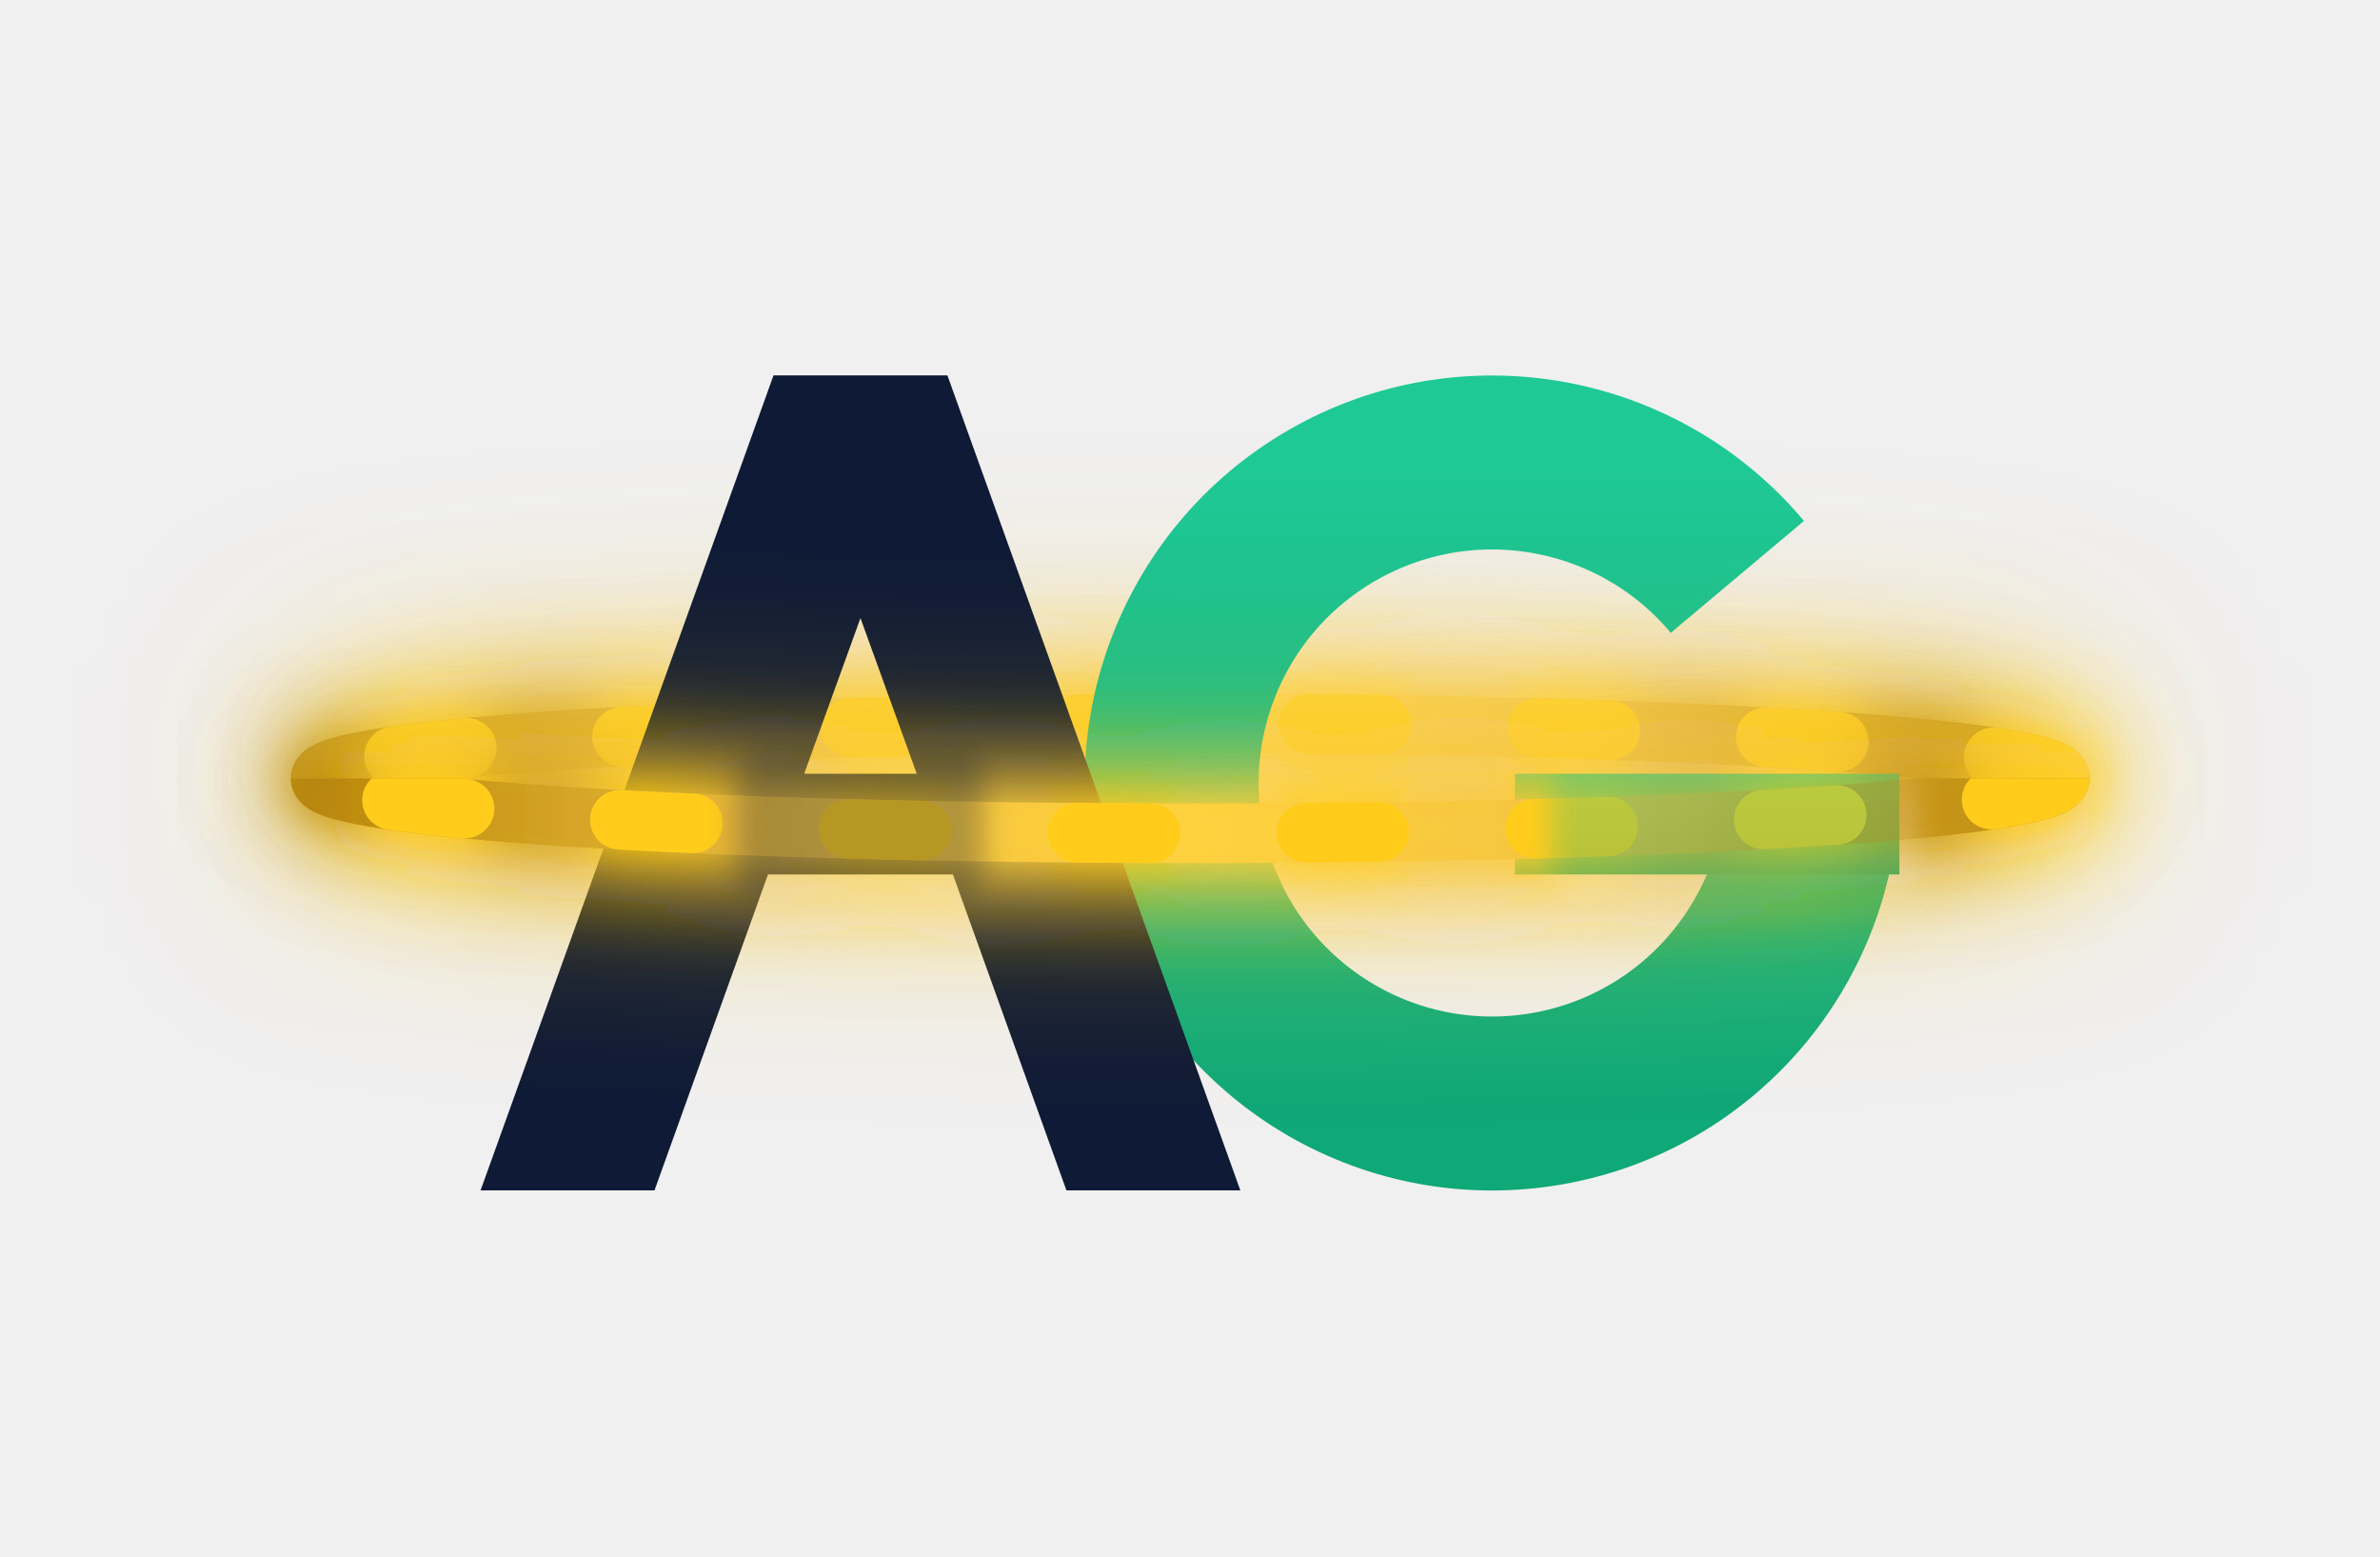
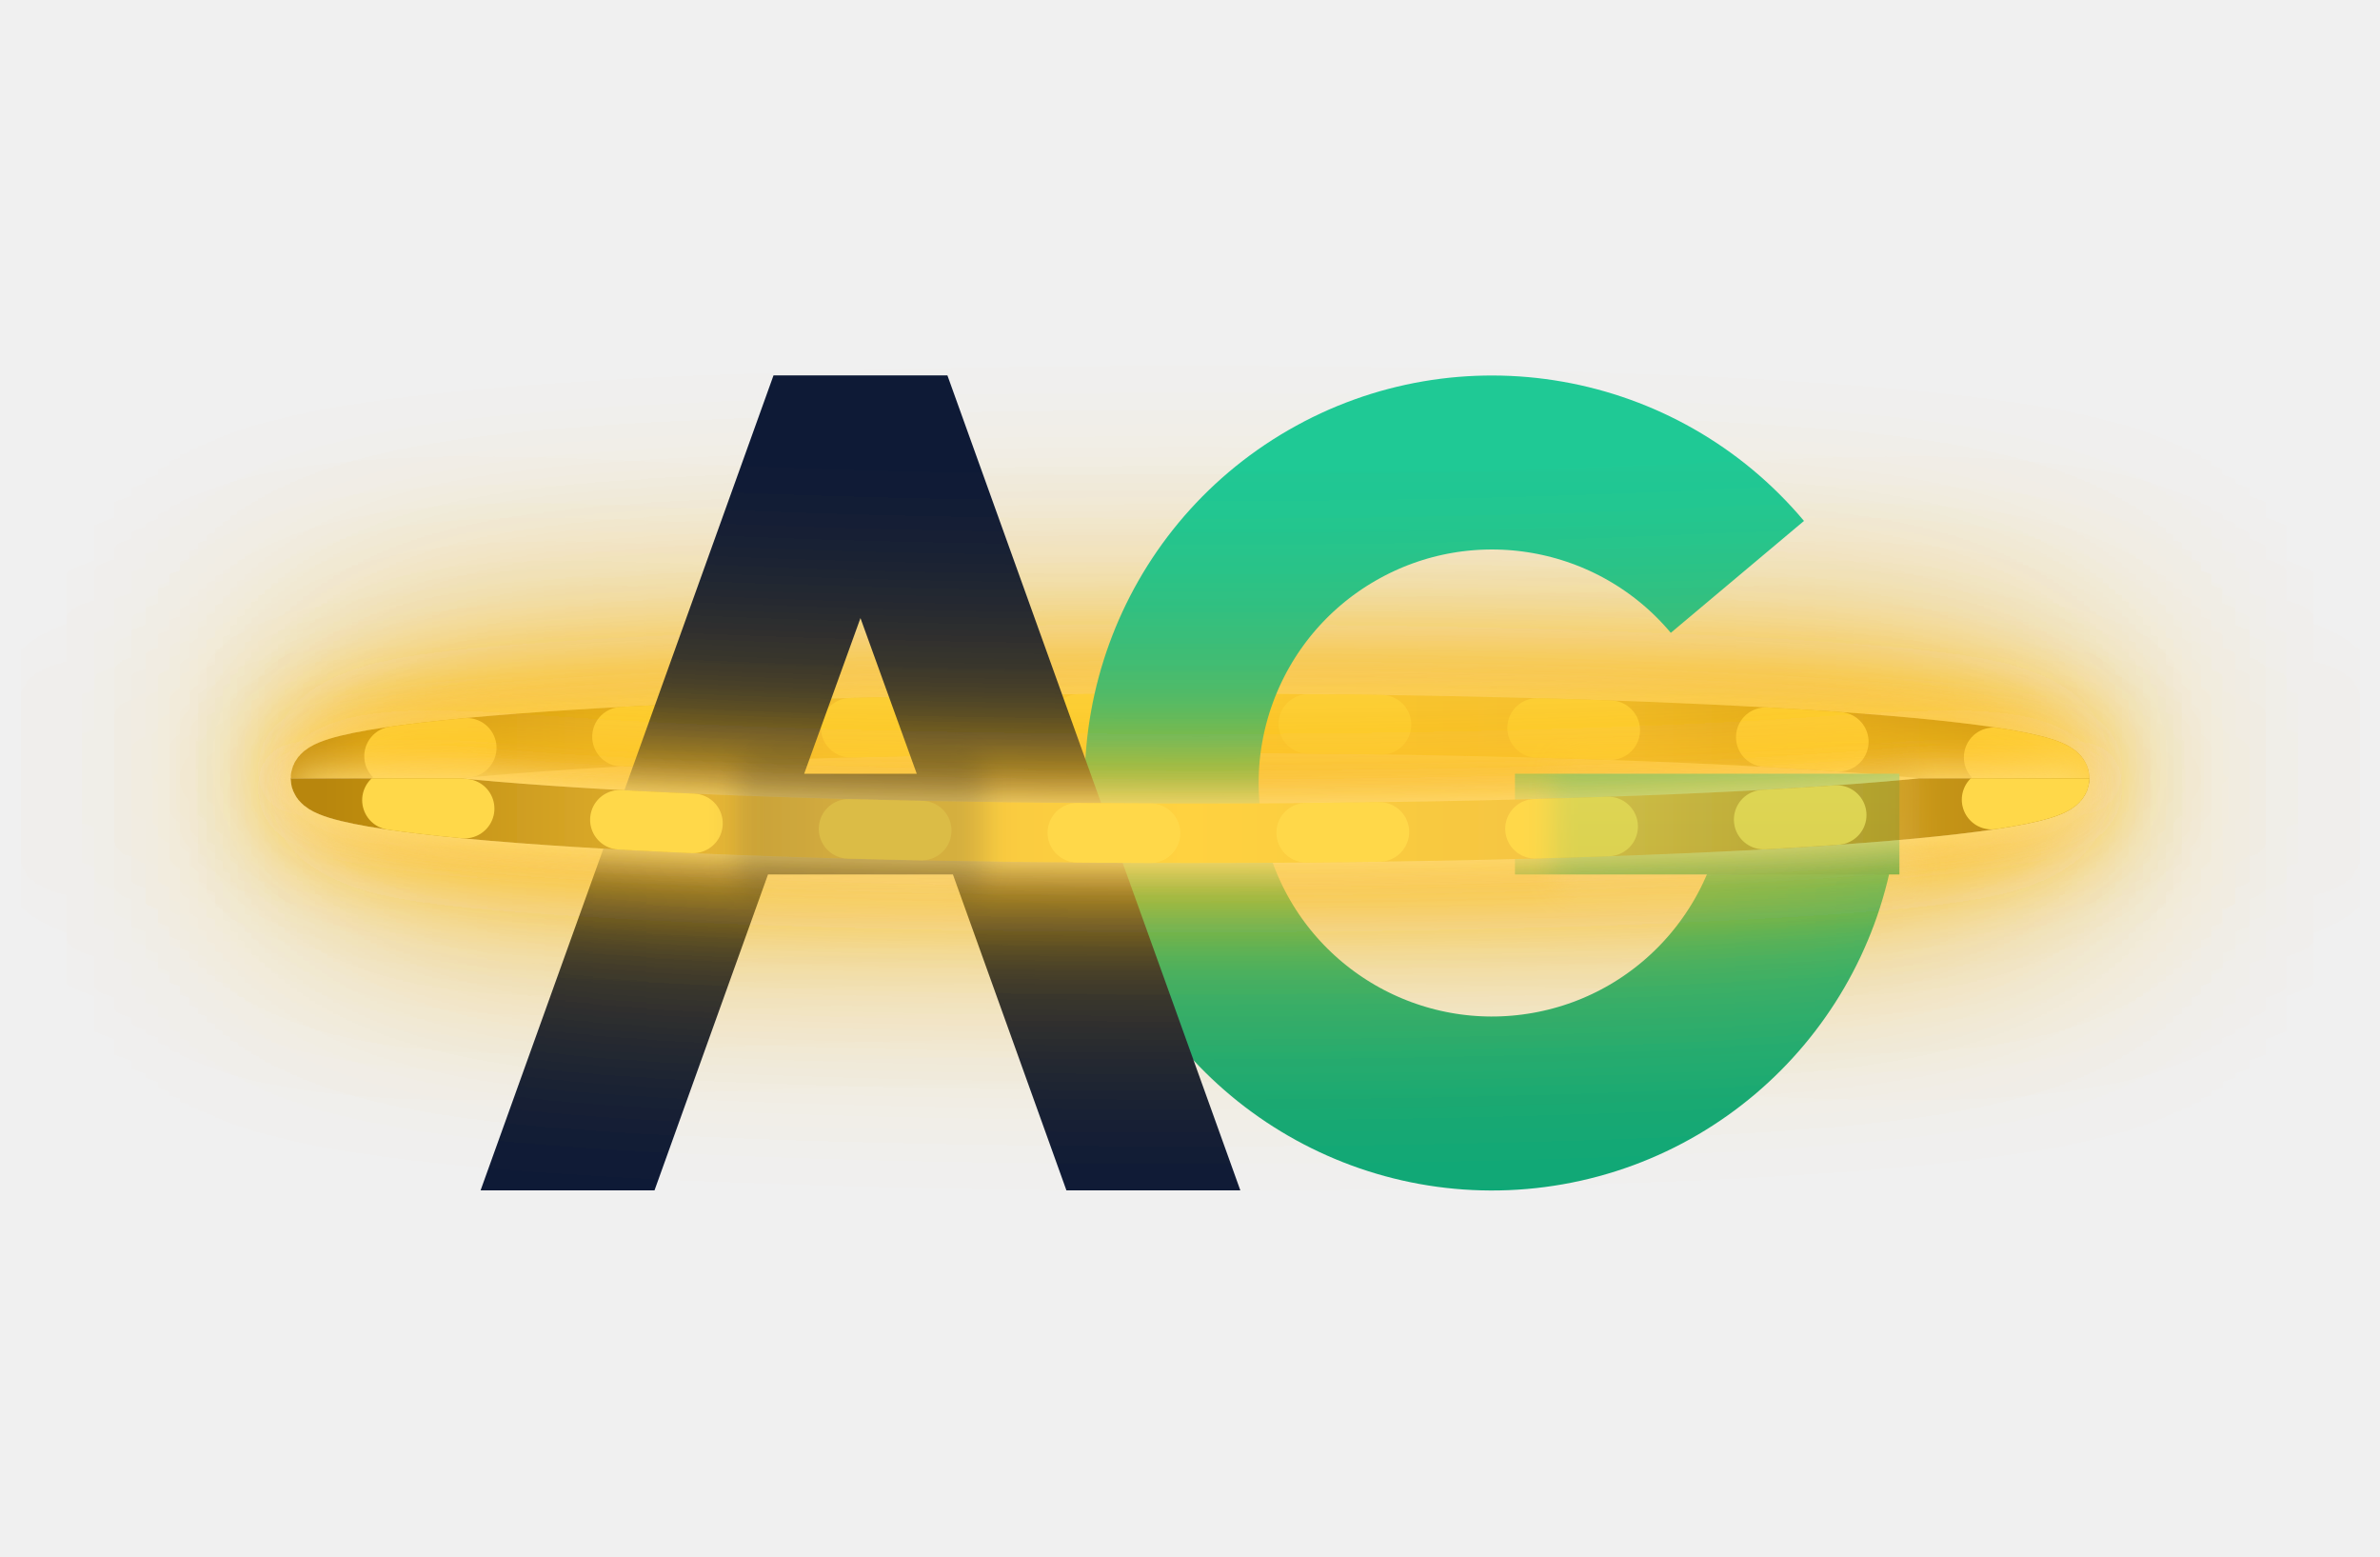
<svg xmlns="http://www.w3.org/2000/svg" viewBox="-50 -20 520 340" width="520" height="340" role="img" aria-labelledby="t">
  <defs>
    <linearGradient id="gen-green" x1="0" y1="0" x2="0" y2="1">
      <stop offset="0" stop-color="#1FC995" />
      <stop offset="1" stop-color="#0FA877" />
    </linearGradient>
    <linearGradient id="gold" x1="0" y1="0" x2="1" y2="0">
      <stop offset="0" stop-color="#B8860B" />
      <stop offset="0.3" stop-color="#F5C542" />
      <stop offset="0.5" stop-color="#FFD23F" />
      <stop offset="0.7" stop-color="#F5C542" />
      <stop offset="1" stop-color="#B8860B" />
    </linearGradient>
    <filter id="glow" filterUnits="userSpaceOnUse" x="-60" y="-60" width="540" height="420">
-       <feGaussianBlur in="SourceGraphic" stdDeviation="5" result="b1" />
-       <feGaussianBlur in="SourceGraphic" stdDeviation="12" result="b2" />
-       <feGaussianBlur in="SourceGraphic" stdDeviation="24" result="b3" />
-       <feFlood flood-color="#F5B800" result="gold" />
-       <feComposite in="gold" in2="b3" operator="in" result="halo" />
+       <feGaussianBlur in="SourceAlpha" stdDeviation="4" result="a1" />
+       <feFlood flood-color="#FFE27A" />
+       <feComposite in2="a1" operator="in" result="core" />
+       <feGaussianBlur in="SourceAlpha" stdDeviation="12" result="a2" />
+       <feComponentTransfer in="a2" result="a2b">
+         <feFuncA type="linear" slope="1.8" />
+       </feComponentTransfer>
+       <feFlood flood-color="#FFC21A" />
+       <feComposite in2="a2b" operator="in" result="bloom" />
+       <feGaussianBlur in="SourceAlpha" stdDeviation="30" result="a3" />
+       <feComponentTransfer in="a3" result="a3b">
+         <feFuncA type="linear" slope="2.2" />
+       </feComponentTransfer>
+       <feFlood flood-color="#F5B000" />
+       <feComposite in2="a3b" operator="in" result="spill" />
      <feMerge>
-         <feMergeNode in="halo" />
-         <feMergeNode in="b2" />
-         <feMergeNode in="b2" />
-         <feMergeNode in="b1" />
+         <feMergeNode in="spill" />
+         <feMergeNode in="bloom" />
+         <feMergeNode in="core" />
        <feMergeNode in="SourceGraphic" />
      </feMerge>
    </filter>
    <filter id="soft" x="-50%" y="-50%" width="200%" height="200%">
      <feGaussianBlur stdDeviation="3" />
    </filter>
    <clipPath id="back-half">
      <rect x="-60" y="-60" width="540" height="210" />
    </clipPath>
    <clipPath id="front-half">
      <rect x="-60" y="150" width="540" height="210" />
    </clipPath>
    <mask id="midline-lighten" maskUnits="userSpaceOnUse" x="-60" y="-60" width="540" height="420">
      <rect x="-60" y="-60" width="540" height="420" fill="#fff" />
-       <g fill="#000" fill-opacity="0.3" filter="url(#soft)">
+       <g fill="#000" fill-opacity="0.15" filter="url(#soft)">
        <rect x="118" y="144" width="54" height="32" rx="6" />
        <rect x="296" y="144" width="80" height="32" rx="6" />
      </g>
    </mask>
    <ellipse id="ring" cx="217" cy="150" rx="190" ry="12" pathLength="100" />
  </defs>
  <style>
    .aura { fill: #0E1A36; }
    @media (prefers-color-scheme: dark) { .aura { fill: #F4F6FA; } }
-     .base  { fill: none; stroke: url(#gold); stroke-width: 13; opacity: .95; }
-     .glint { fill: none; stroke: #FFCC1F; stroke-width: 13; stroke-linecap: round;
+     .base  { fill: none; stroke: url(#gold); stroke-width: 13; }
+     .glint { fill: none; stroke: #FFD84A; stroke-width: 13; stroke-linecap: round;
             stroke-dasharray: 16 34; animation: spin 3s linear infinite; }
    @keyframes spin { to { stroke-dashoffset: -100; } }
    @media (prefers-reduced-motion: reduce) { .glint { animation: none; } }
  </style>
  <g transform="translate(-7 0)">
-     <g filter="url(#glow)" opacity="0.85">
+     <g filter="url(#glow)">
      <g clip-path="url(#back-half)">
        <use href="#ring" class="base" />
        <use href="#ring" class="glint" />
      </g>
    </g>
    <g fill="none" stroke="url(#gen-green)" stroke-width="38">
      <path d="M336.6 106 A70 70 0 1 0 353 151" />
    </g>
    <rect x="288" y="149" width="84" height="22" fill="url(#gen-green)" />
    <path class="aura" fill-rule="evenodd" d="M62 240 L126 62 H164 L228 240 H190 L165.2 171 H124.8 L100 240 Z            M145 115 L157.3 149 H132.7 Z" />
    <g mask="url(#midline-lighten)">
      <g filter="url(#glow)">
        <g clip-path="url(#front-half)">
          <use href="#ring" class="base" />
          <use href="#ring" class="glint" />
        </g>
      </g>
    </g>
  </g>
</svg>
